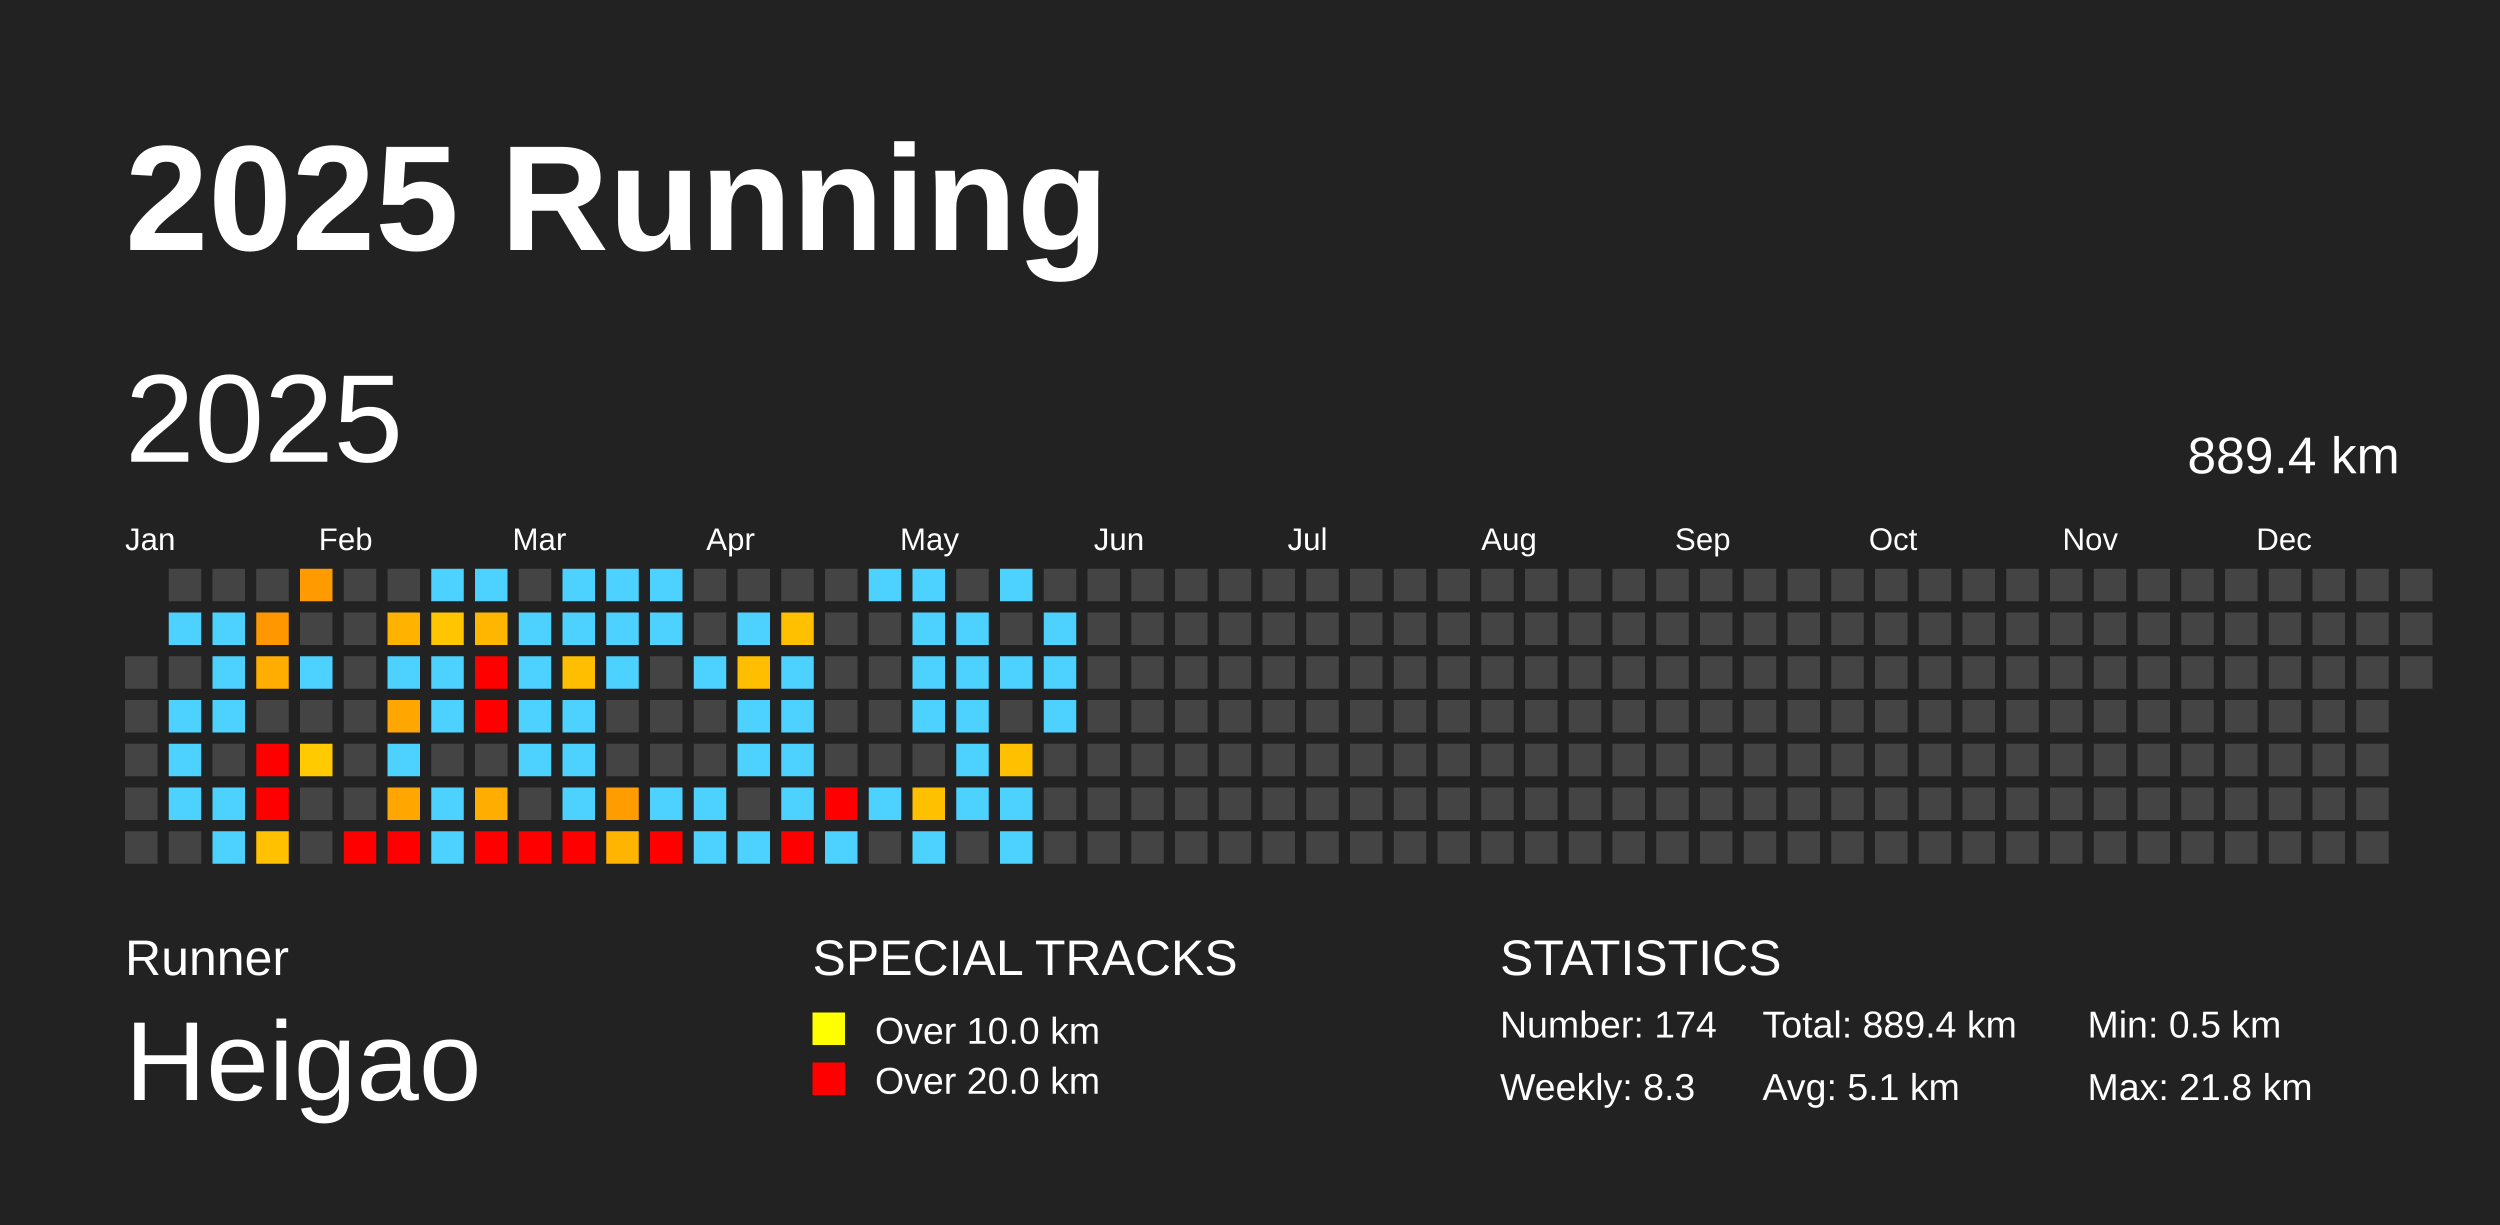
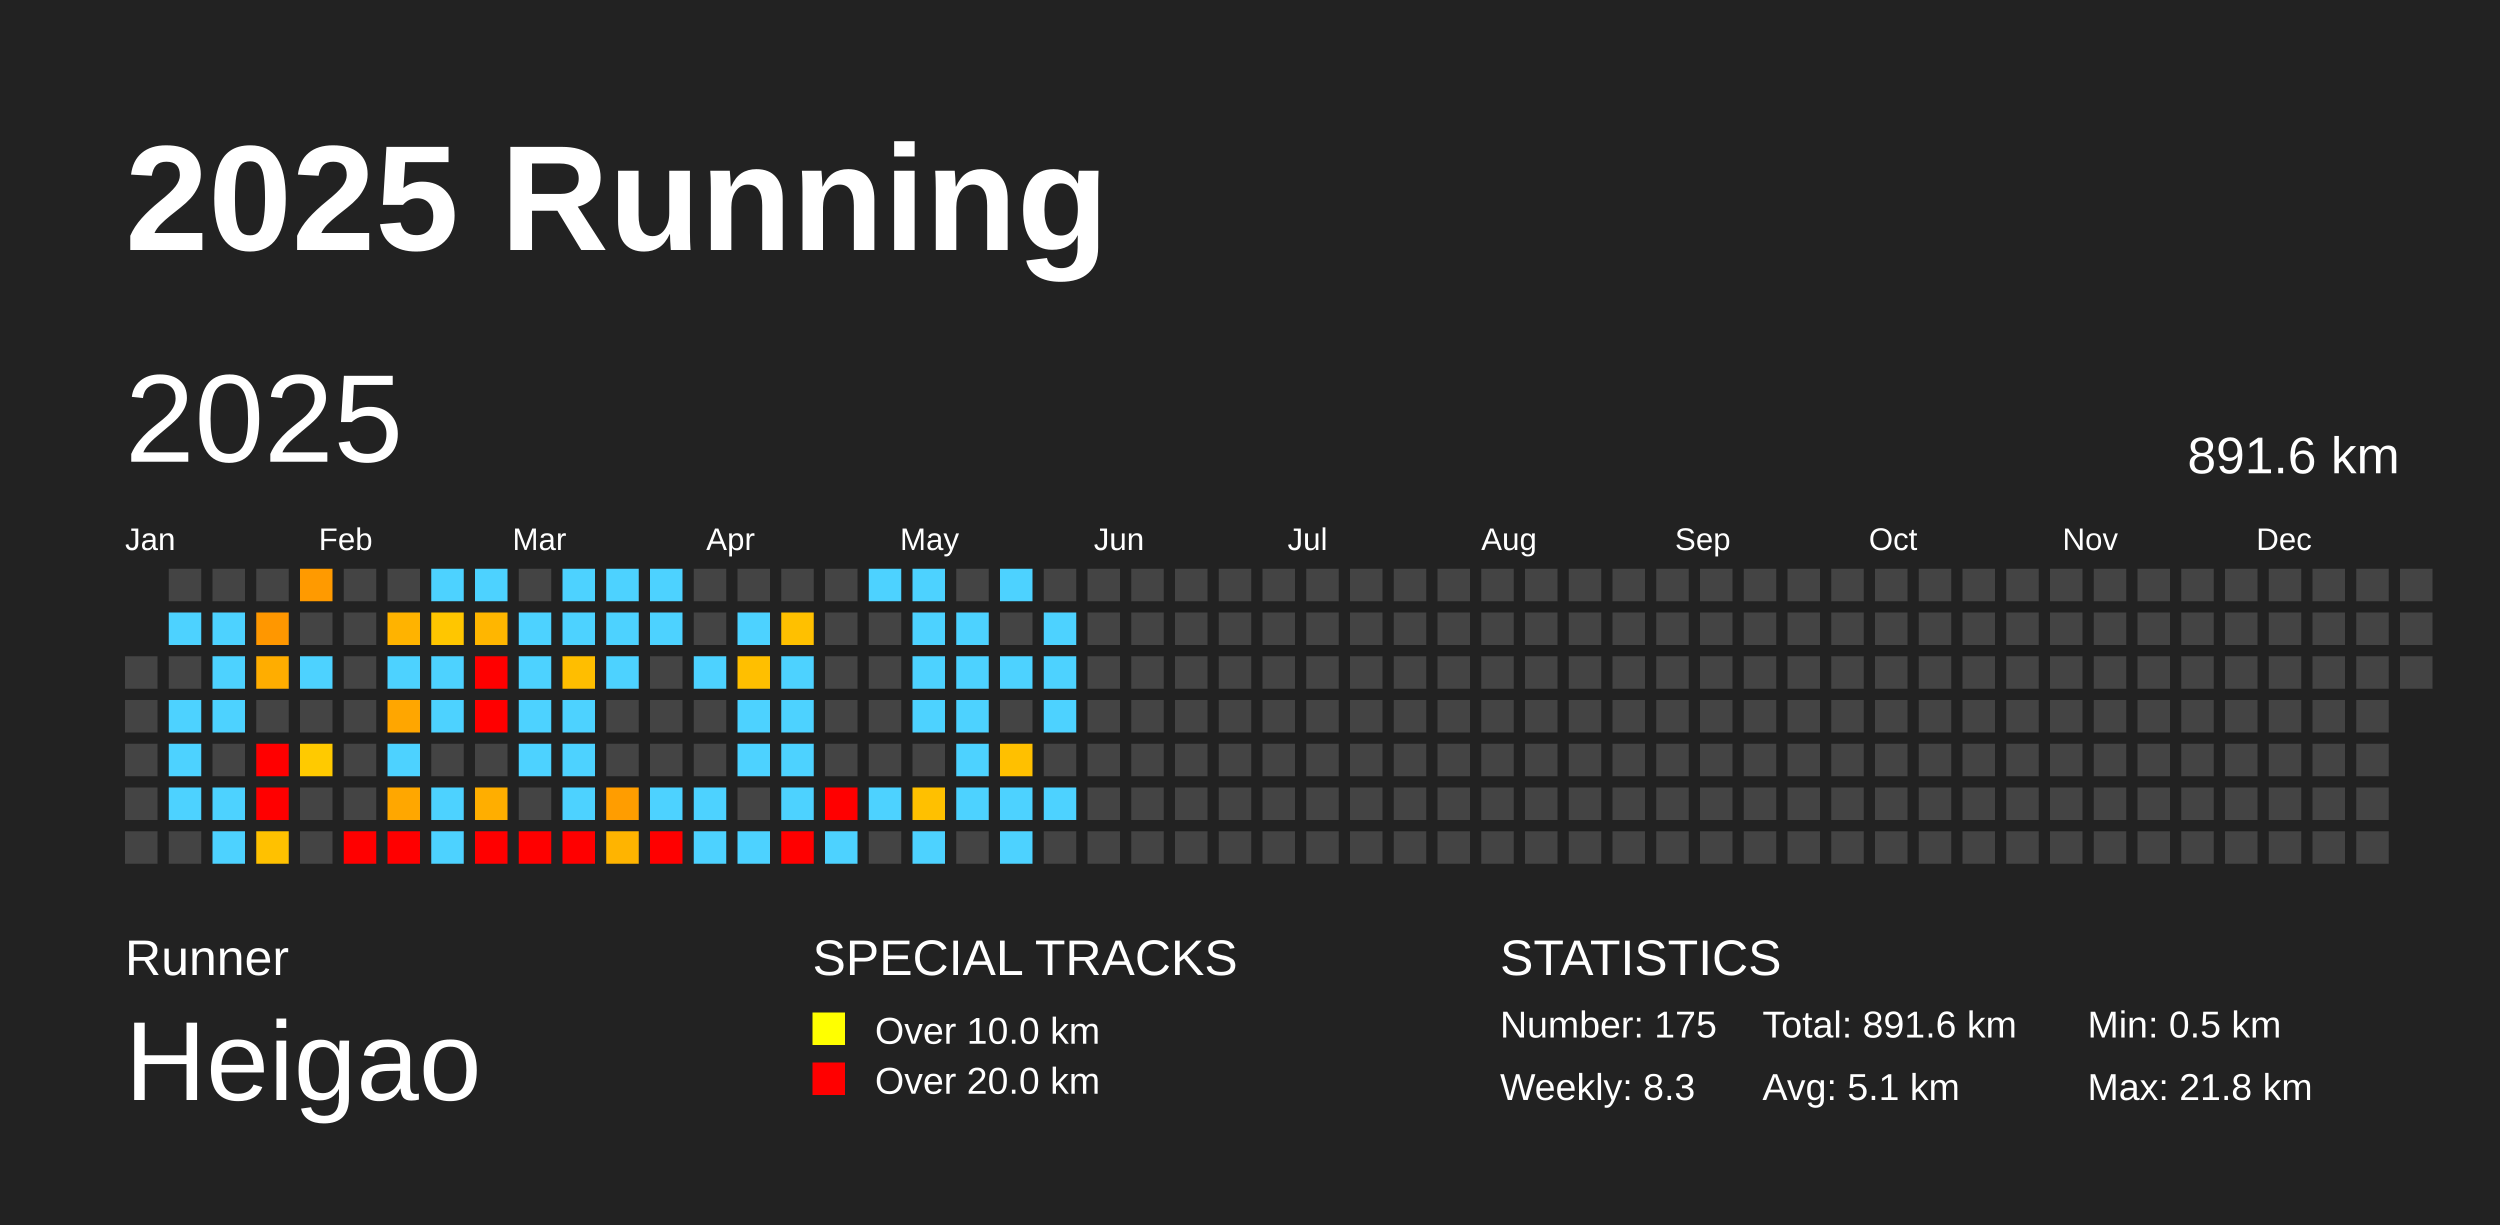
<svg xmlns="http://www.w3.org/2000/svg" baseProfile="full" height="98mm" version="1.1" viewBox="0,0,200,98" width="200mm">
  <defs />
  <rect fill="#222222" height="98" width="200" x="0" y="0" />
  <text fill="#FFFFFF" style="font-size:12px; font-family:Arial; font-weight:bold;" x="10" y="20">2025 Running</text>
  <text fill="#FFFFFF" style="font-size:4px; font-family:Arial" x="10" y="78">Runner</text>
  <text fill="#FFFFFF" style="font-size:9px; font-family:Arial" x="10" y="88">Heigao</text>
  <text fill="#FFFFFF" style="font-size:4px; font-family:Arial" x="65" y="78">SPECIAL TRACKS</text>
  <rect fill="yellow" height="2.6" width="2.6" x="65" y="81" />
  <text fill="#FFFFFF" style="font-size:3px; font-family:Arial" x="70" y="83.5">Over 10.0 km</text>
  <rect fill="red" height="2.6" width="2.6" x="65" y="85" />
  <text fill="#FFFFFF" style="font-size:3px; font-family:Arial" x="70" y="87.5">Over 20.0 km</text>
  <text fill="#FFFFFF" style="font-size:4px; font-family:Arial" x="120" y="78">STATISTICS</text>
-   <text fill="#FFFFFF" style="font-size:3px; font-family:Arial" x="120" y="83">Number: 174</text>
+   <text fill="#FFFFFF" style="font-size:3px; font-family:Arial" x="120" y="83">Number: 175</text>
  <text fill="#FFFFFF" style="font-size:3px; font-family:Arial" x="120" y="88">Weekly: 8.3</text>
-   <text fill="#FFFFFF" style="font-size:3px; font-family:Arial" x="141" y="83">Total: 889.4 km</text>
+   <text fill="#FFFFFF" style="font-size:3px; font-family:Arial" x="141" y="83">Total: 891.6 km</text>
  <text fill="#FFFFFF" style="font-size:3px; font-family:Arial" x="141" y="88">Avg: 5.1 km</text>
  <text fill="#FFFFFF" style="font-size:3px; font-family:Arial" x="167" y="83">Min: 0.5 km</text>
  <text fill="#FFFFFF" style="font-size:3px; font-family:Arial" x="167" y="88">Max: 21.8 km</text>
  <text dominant-baseline="hanging" fill="#FFFFFF" style="font-size:10.0px; font-family:Arial;" x="10" y="30">2025</text>
-   <text dominant-baseline="hanging" fill="#FFFFFF" style="font-size:4.125px; font-family:Arial;" x="175" y="35">889.4 km</text>
+   <text dominant-baseline="hanging" fill="#FFFFFF" style="font-size:4.125px; font-family:Arial;" x="175" y="35">891.6 km</text>
  <text fill="#FFFFFF" style="font-size:2.5px; font-family:Arial" x="10.0" y="44">Jan</text>
  <text fill="#FFFFFF" style="font-size:2.5px; font-family:Arial" x="25.5" y="44">Feb</text>
  <text fill="#FFFFFF" style="font-size:2.5px; font-family:Arial" x="41.0" y="44">Mar</text>
  <text fill="#FFFFFF" style="font-size:2.5px; font-family:Arial" x="56.5" y="44">Apr</text>
  <text fill="#FFFFFF" style="font-size:2.5px; font-family:Arial" x="72.0" y="44">May</text>
  <text fill="#FFFFFF" style="font-size:2.5px; font-family:Arial" x="87.5" y="44">Jun</text>
  <text fill="#FFFFFF" style="font-size:2.5px; font-family:Arial" x="103.0" y="44">Jul</text>
  <text fill="#FFFFFF" style="font-size:2.5px; font-family:Arial" x="118.5" y="44">Aug</text>
  <text fill="#FFFFFF" style="font-size:2.5px; font-family:Arial" x="134.0" y="44">Sep</text>
  <text fill="#FFFFFF" style="font-size:2.5px; font-family:Arial" x="149.5" y="44">Oct</text>
  <text fill="#FFFFFF" style="font-size:2.5px; font-family:Arial" x="165.0" y="44">Nov</text>
  <text fill="#FFFFFF" style="font-size:2.5px; font-family:Arial" x="180.5" y="44">Dec</text>
  <rect fill="#444444" height="2.6" width="2.6" x="10.0" y="52.5" />
  <rect fill="#444444" height="2.6" width="2.6" x="10.0" y="56.0" />
  <rect fill="#444444" height="2.6" width="2.6" x="10.0" y="59.5" />
  <rect fill="#444444" height="2.6" width="2.6" x="10.0" y="63.0" />
  <rect fill="#444444" height="2.6" width="2.6" x="10.0" y="66.5" />
  <rect fill="#444444" height="2.6" width="2.6" x="13.5" y="45.5" />
  <rect fill="#4dd2ff" height="2.6" width="2.6" x="13.5" y="49.0" />
  <rect fill="#444444" height="2.6" width="2.6" x="13.5" y="52.5" />
  <rect fill="#4dd2ff" height="2.6" width="2.6" x="13.5" y="56.0" />
  <rect fill="#4dd2ff" height="2.6" width="2.6" x="13.5" y="59.5" />
  <rect fill="#4dd2ff" height="2.6" width="2.6" x="13.5" y="63.0" />
  <rect fill="#444444" height="2.6" width="2.6" x="13.5" y="66.5" />
  <rect fill="#444444" height="2.6" width="2.6" x="17.0" y="45.5" />
  <rect fill="#4dd2ff" height="2.6" width="2.6" x="17.0" y="49.0" />
  <rect fill="#4dd2ff" height="2.6" width="2.6" x="17.0" y="52.5" />
  <rect fill="#4dd2ff" height="2.6" width="2.6" x="17.0" y="56.0" />
  <rect fill="#444444" height="2.6" width="2.6" x="17.0" y="59.5" />
  <rect fill="#4dd2ff" height="2.6" width="2.6" x="17.0" y="63.0" />
  <rect fill="#4dd2ff" height="2.6" width="2.6" x="17.0" y="66.5" />
  <rect fill="#444444" height="2.6" width="2.6" x="20.5" y="45.5" />
  <rect fill="#ff9700" height="2.6" width="2.6" x="20.5" y="49.0" />
  <rect fill="#ffad00" height="2.6" width="2.6" x="20.5" y="52.5" />
  <rect fill="#444444" height="2.6" width="2.6" x="20.5" y="56.0" />
  <rect fill="red" height="2.6" width="2.6" x="20.5" y="59.5" />
  <rect fill="red" height="2.6" width="2.6" x="20.5" y="63.0" />
  <rect fill="#ffc100" height="2.6" width="2.6" x="20.5" y="66.5" />
  <rect fill="#ff9a00" height="2.6" width="2.6" x="24.0" y="45.5" />
  <rect fill="#444444" height="2.6" width="2.6" x="24.0" y="49.0" />
  <rect fill="#4dd2ff" height="2.6" width="2.6" x="24.0" y="52.5" />
  <rect fill="#444444" height="2.6" width="2.6" x="24.0" y="56.0" />
  <rect fill="#ffca00" height="2.6" width="2.6" x="24.0" y="59.5" />
  <rect fill="#444444" height="2.6" width="2.6" x="24.0" y="63.0" />
  <rect fill="#444444" height="2.6" width="2.6" x="24.0" y="66.5" />
  <rect fill="#444444" height="2.6" width="2.6" x="27.5" y="45.5" />
  <rect fill="#444444" height="2.6" width="2.6" x="27.5" y="49.0" />
  <rect fill="#444444" height="2.6" width="2.6" x="27.5" y="52.5" />
  <rect fill="#444444" height="2.6" width="2.6" x="27.5" y="56.0" />
  <rect fill="#444444" height="2.6" width="2.6" x="27.5" y="59.5" />
  <rect fill="#444444" height="2.6" width="2.6" x="27.5" y="63.0" />
  <rect fill="red" height="2.6" width="2.6" x="27.5" y="66.5" />
  <rect fill="#444444" height="2.6" width="2.6" x="31.0" y="45.5" />
  <rect fill="#ffb300" height="2.6" width="2.6" x="31.0" y="49.0" />
  <rect fill="#4dd2ff" height="2.6" width="2.6" x="31.0" y="52.5" />
  <rect fill="#ffa600" height="2.6" width="2.6" x="31.0" y="56.0" />
  <rect fill="#4dd2ff" height="2.6" width="2.6" x="31.0" y="59.5" />
  <rect fill="#ffa700" height="2.6" width="2.6" x="31.0" y="63.0" />
  <rect fill="red" height="2.6" width="2.6" x="31.0" y="66.5" />
  <rect fill="#4dd2ff" height="2.6" width="2.6" x="34.5" y="45.5" />
  <rect fill="#ffc600" height="2.6" width="2.6" x="34.5" y="49.0" />
  <rect fill="#4dd2ff" height="2.6" width="2.6" x="34.5" y="52.5" />
  <rect fill="#4dd2ff" height="2.6" width="2.6" x="34.5" y="56.0" />
  <rect fill="#444444" height="2.6" width="2.6" x="34.5" y="59.5" />
  <rect fill="#4dd2ff" height="2.6" width="2.6" x="34.5" y="63.0" />
  <rect fill="#4dd2ff" height="2.6" width="2.6" x="34.5" y="66.5" />
  <rect fill="#4dd2ff" height="2.6" width="2.6" x="38.0" y="45.5" />
  <rect fill="#ffb600" height="2.6" width="2.6" x="38.0" y="49.0" />
  <rect fill="red" height="2.6" width="2.6" x="38.0" y="52.5" />
  <rect fill="red" height="2.6" width="2.6" x="38.0" y="56.0" />
  <rect fill="#444444" height="2.6" width="2.6" x="38.0" y="59.5" />
  <rect fill="#ffae00" height="2.6" width="2.6" x="38.0" y="63.0" />
  <rect fill="red" height="2.6" width="2.6" x="38.0" y="66.5" />
  <rect fill="#444444" height="2.6" width="2.6" x="41.5" y="45.5" />
  <rect fill="#4dd2ff" height="2.6" width="2.6" x="41.5" y="49.0" />
  <rect fill="#4dd2ff" height="2.6" width="2.6" x="41.5" y="52.5" />
  <rect fill="#4dd2ff" height="2.6" width="2.6" x="41.5" y="56.0" />
  <rect fill="#4dd2ff" height="2.6" width="2.6" x="41.5" y="59.5" />
  <rect fill="#444444" height="2.6" width="2.6" x="41.5" y="63.0" />
  <rect fill="red" height="2.6" width="2.6" x="41.5" y="66.5" />
  <rect fill="#4dd2ff" height="2.6" width="2.6" x="45.0" y="45.5" />
  <rect fill="#4dd2ff" height="2.6" width="2.6" x="45.0" y="49.0" />
  <rect fill="#ffbe00" height="2.6" width="2.6" x="45.0" y="52.5" />
  <rect fill="#4dd2ff" height="2.6" width="2.6" x="45.0" y="56.0" />
  <rect fill="#4dd2ff" height="2.6" width="2.6" x="45.0" y="59.5" />
  <rect fill="#4dd2ff" height="2.6" width="2.6" x="45.0" y="63.0" />
  <rect fill="red" height="2.6" width="2.6" x="45.0" y="66.5" />
  <rect fill="#4dd2ff" height="2.6" width="2.6" x="48.5" y="45.5" />
  <rect fill="#4dd2ff" height="2.6" width="2.6" x="48.5" y="49.0" />
  <rect fill="#4dd2ff" height="2.6" width="2.6" x="48.5" y="52.5" />
  <rect fill="#444444" height="2.6" width="2.6" x="48.5" y="56.0" />
  <rect fill="#444444" height="2.6" width="2.6" x="48.5" y="59.5" />
  <rect fill="#ff9d00" height="2.6" width="2.6" x="48.5" y="63.0" />
  <rect fill="#ffb400" height="2.6" width="2.6" x="48.5" y="66.5" />
  <rect fill="#4dd2ff" height="2.6" width="2.6" x="52.0" y="45.5" />
  <rect fill="#4dd2ff" height="2.6" width="2.6" x="52.0" y="49.0" />
  <rect fill="#444444" height="2.6" width="2.6" x="52.0" y="52.5" />
  <rect fill="#444444" height="2.6" width="2.6" x="52.0" y="56.0" />
  <rect fill="#444444" height="2.6" width="2.6" x="52.0" y="59.5" />
  <rect fill="#4dd2ff" height="2.6" width="2.6" x="52.0" y="63.0" />
  <rect fill="red" height="2.6" width="2.6" x="52.0" y="66.5" />
  <rect fill="#444444" height="2.6" width="2.6" x="55.5" y="45.5" />
  <rect fill="#444444" height="2.6" width="2.6" x="55.5" y="49.0" />
  <rect fill="#4dd2ff" height="2.6" width="2.6" x="55.5" y="52.5" />
  <rect fill="#444444" height="2.6" width="2.6" x="55.5" y="56.0" />
  <rect fill="#444444" height="2.6" width="2.6" x="55.5" y="59.5" />
  <rect fill="#4dd2ff" height="2.6" width="2.6" x="55.5" y="63.0" />
  <rect fill="#4dd2ff" height="2.6" width="2.6" x="55.5" y="66.5" />
  <rect fill="#444444" height="2.6" width="2.6" x="59.0" y="45.5" />
  <rect fill="#4dd2ff" height="2.6" width="2.6" x="59.0" y="49.0" />
  <rect fill="#ffbf00" height="2.6" width="2.6" x="59.0" y="52.5" />
  <rect fill="#4dd2ff" height="2.6" width="2.6" x="59.0" y="56.0" />
  <rect fill="#4dd2ff" height="2.6" width="2.6" x="59.0" y="59.5" />
  <rect fill="#444444" height="2.6" width="2.6" x="59.0" y="63.0" />
  <rect fill="#4dd2ff" height="2.6" width="2.6" x="59.0" y="66.5" />
  <rect fill="#444444" height="2.6" width="2.6" x="62.5" y="45.5" />
  <rect fill="#ffc000" height="2.6" width="2.6" x="62.5" y="49.0" />
  <rect fill="#4dd2ff" height="2.6" width="2.6" x="62.5" y="52.5" />
  <rect fill="#4dd2ff" height="2.6" width="2.6" x="62.5" y="56.0" />
  <rect fill="#4dd2ff" height="2.6" width="2.6" x="62.5" y="59.5" />
  <rect fill="#4dd2ff" height="2.6" width="2.6" x="62.5" y="63.0" />
  <rect fill="red" height="2.6" width="2.6" x="62.5" y="66.5" />
  <rect fill="#444444" height="2.6" width="2.6" x="66.0" y="45.5" />
  <rect fill="#444444" height="2.6" width="2.6" x="66.0" y="49.0" />
  <rect fill="#444444" height="2.6" width="2.6" x="66.0" y="52.5" />
  <rect fill="#444444" height="2.6" width="2.6" x="66.0" y="56.0" />
  <rect fill="#444444" height="2.6" width="2.6" x="66.0" y="59.5" />
  <rect fill="red" height="2.6" width="2.6" x="66.0" y="63.0" />
  <rect fill="#4dd2ff" height="2.6" width="2.6" x="66.0" y="66.5" />
  <rect fill="#4dd2ff" height="2.6" width="2.6" x="69.5" y="45.5" />
  <rect fill="#444444" height="2.6" width="2.6" x="69.5" y="49.0" />
  <rect fill="#444444" height="2.6" width="2.6" x="69.5" y="52.5" />
  <rect fill="#444444" height="2.6" width="2.6" x="69.5" y="56.0" />
  <rect fill="#444444" height="2.6" width="2.6" x="69.5" y="59.5" />
  <rect fill="#4dd2ff" height="2.6" width="2.6" x="69.5" y="63.0" />
  <rect fill="#444444" height="2.6" width="2.6" x="69.5" y="66.5" />
  <rect fill="#4dd2ff" height="2.6" width="2.6" x="73.0" y="45.5" />
  <rect fill="#4dd2ff" height="2.6" width="2.6" x="73.0" y="49.0" />
  <rect fill="#4dd2ff" height="2.6" width="2.6" x="73.0" y="52.5" />
  <rect fill="#4dd2ff" height="2.6" width="2.6" x="73.0" y="56.0" />
  <rect fill="#444444" height="2.6" width="2.6" x="73.0" y="59.5" />
  <rect fill="#ffc000" height="2.6" width="2.6" x="73.0" y="63.0" />
  <rect fill="#4dd2ff" height="2.6" width="2.6" x="73.0" y="66.5" />
  <rect fill="#444444" height="2.6" width="2.6" x="76.5" y="45.5" />
  <rect fill="#4dd2ff" height="2.6" width="2.6" x="76.5" y="49.0" />
  <rect fill="#4dd2ff" height="2.6" width="2.6" x="76.5" y="52.5" />
  <rect fill="#4dd2ff" height="2.6" width="2.6" x="76.5" y="56.0" />
  <rect fill="#4dd2ff" height="2.6" width="2.6" x="76.5" y="59.5" />
  <rect fill="#4dd2ff" height="2.6" width="2.6" x="76.5" y="63.0" />
  <rect fill="#444444" height="2.6" width="2.6" x="76.5" y="66.5" />
  <rect fill="#4dd2ff" height="2.6" width="2.6" x="80.0" y="45.5" />
  <rect fill="#444444" height="2.6" width="2.6" x="80.0" y="49.0" />
  <rect fill="#4dd2ff" height="2.6" width="2.6" x="80.0" y="52.5" />
  <rect fill="#444444" height="2.6" width="2.6" x="80.0" y="56.0" />
  <rect fill="#ffc000" height="2.6" width="2.6" x="80.0" y="59.5" />
  <rect fill="#4dd2ff" height="2.6" width="2.6" x="80.0" y="63.0" />
  <rect fill="#4dd2ff" height="2.6" width="2.6" x="80.0" y="66.5" />
  <rect fill="#444444" height="2.6" width="2.6" x="83.5" y="45.5" />
  <rect fill="#4dd2ff" height="2.6" width="2.6" x="83.5" y="49.0" />
  <rect fill="#4dd2ff" height="2.6" width="2.6" x="83.5" y="52.5" />
  <rect fill="#4dd2ff" height="2.6" width="2.6" x="83.5" y="56.0" />
  <rect fill="#444444" height="2.6" width="2.6" x="83.5" y="59.5" />
-   <rect fill="#444444" height="2.6" width="2.6" x="83.5" y="63.0" />
+   <rect fill="#4dd2ff" height="2.6" width="2.6" x="83.5" y="63.0" />
  <rect fill="#444444" height="2.6" width="2.6" x="83.5" y="66.5" />
  <rect fill="#444444" height="2.6" width="2.6" x="87.0" y="45.5" />
  <rect fill="#444444" height="2.6" width="2.6" x="87.0" y="49.0" />
  <rect fill="#444444" height="2.6" width="2.6" x="87.0" y="52.5" />
  <rect fill="#444444" height="2.6" width="2.6" x="87.0" y="56.0" />
  <rect fill="#444444" height="2.6" width="2.6" x="87.0" y="59.5" />
  <rect fill="#444444" height="2.6" width="2.6" x="87.0" y="63.0" />
  <rect fill="#444444" height="2.6" width="2.6" x="87.0" y="66.5" />
  <rect fill="#444444" height="2.6" width="2.6" x="90.5" y="45.5" />
  <rect fill="#444444" height="2.6" width="2.6" x="90.5" y="49.0" />
  <rect fill="#444444" height="2.6" width="2.6" x="90.5" y="52.5" />
  <rect fill="#444444" height="2.6" width="2.6" x="90.5" y="56.0" />
  <rect fill="#444444" height="2.6" width="2.6" x="90.5" y="59.5" />
  <rect fill="#444444" height="2.6" width="2.6" x="90.5" y="63.0" />
  <rect fill="#444444" height="2.6" width="2.6" x="90.5" y="66.5" />
  <rect fill="#444444" height="2.6" width="2.6" x="94.0" y="45.5" />
  <rect fill="#444444" height="2.6" width="2.6" x="94.0" y="49.0" />
  <rect fill="#444444" height="2.6" width="2.6" x="94.0" y="52.5" />
  <rect fill="#444444" height="2.6" width="2.6" x="94.0" y="56.0" />
  <rect fill="#444444" height="2.6" width="2.6" x="94.0" y="59.5" />
  <rect fill="#444444" height="2.6" width="2.6" x="94.0" y="63.0" />
  <rect fill="#444444" height="2.6" width="2.6" x="94.0" y="66.5" />
  <rect fill="#444444" height="2.6" width="2.6" x="97.5" y="45.5" />
  <rect fill="#444444" height="2.6" width="2.6" x="97.5" y="49.0" />
  <rect fill="#444444" height="2.6" width="2.6" x="97.5" y="52.5" />
  <rect fill="#444444" height="2.6" width="2.6" x="97.5" y="56.0" />
  <rect fill="#444444" height="2.6" width="2.6" x="97.5" y="59.5" />
  <rect fill="#444444" height="2.6" width="2.6" x="97.5" y="63.0" />
  <rect fill="#444444" height="2.6" width="2.6" x="97.5" y="66.5" />
  <rect fill="#444444" height="2.6" width="2.6" x="101.0" y="45.5" />
  <rect fill="#444444" height="2.6" width="2.6" x="101.0" y="49.0" />
  <rect fill="#444444" height="2.6" width="2.6" x="101.0" y="52.5" />
  <rect fill="#444444" height="2.6" width="2.6" x="101.0" y="56.0" />
  <rect fill="#444444" height="2.6" width="2.6" x="101.0" y="59.5" />
  <rect fill="#444444" height="2.6" width="2.6" x="101.0" y="63.0" />
  <rect fill="#444444" height="2.6" width="2.6" x="101.0" y="66.5" />
  <rect fill="#444444" height="2.6" width="2.6" x="104.5" y="45.5" />
  <rect fill="#444444" height="2.6" width="2.6" x="104.5" y="49.0" />
  <rect fill="#444444" height="2.6" width="2.6" x="104.5" y="52.5" />
  <rect fill="#444444" height="2.6" width="2.6" x="104.5" y="56.0" />
  <rect fill="#444444" height="2.6" width="2.6" x="104.5" y="59.5" />
  <rect fill="#444444" height="2.6" width="2.6" x="104.5" y="63.0" />
  <rect fill="#444444" height="2.6" width="2.6" x="104.5" y="66.5" />
  <rect fill="#444444" height="2.6" width="2.6" x="108.0" y="45.5" />
  <rect fill="#444444" height="2.6" width="2.6" x="108.0" y="49.0" />
  <rect fill="#444444" height="2.6" width="2.6" x="108.0" y="52.5" />
  <rect fill="#444444" height="2.6" width="2.6" x="108.0" y="56.0" />
  <rect fill="#444444" height="2.6" width="2.6" x="108.0" y="59.5" />
  <rect fill="#444444" height="2.6" width="2.6" x="108.0" y="63.0" />
  <rect fill="#444444" height="2.6" width="2.6" x="108.0" y="66.5" />
  <rect fill="#444444" height="2.6" width="2.6" x="111.5" y="45.5" />
  <rect fill="#444444" height="2.6" width="2.6" x="111.5" y="49.0" />
  <rect fill="#444444" height="2.6" width="2.6" x="111.5" y="52.5" />
  <rect fill="#444444" height="2.6" width="2.6" x="111.5" y="56.0" />
  <rect fill="#444444" height="2.6" width="2.6" x="111.5" y="59.5" />
  <rect fill="#444444" height="2.6" width="2.6" x="111.5" y="63.0" />
  <rect fill="#444444" height="2.6" width="2.6" x="111.5" y="66.5" />
  <rect fill="#444444" height="2.6" width="2.6" x="115.0" y="45.5" />
  <rect fill="#444444" height="2.6" width="2.6" x="115.0" y="49.0" />
  <rect fill="#444444" height="2.6" width="2.6" x="115.0" y="52.5" />
  <rect fill="#444444" height="2.6" width="2.6" x="115.0" y="56.0" />
  <rect fill="#444444" height="2.6" width="2.6" x="115.0" y="59.5" />
  <rect fill="#444444" height="2.6" width="2.6" x="115.0" y="63.0" />
  <rect fill="#444444" height="2.6" width="2.6" x="115.0" y="66.5" />
  <rect fill="#444444" height="2.6" width="2.6" x="118.5" y="45.5" />
  <rect fill="#444444" height="2.6" width="2.6" x="118.5" y="49.0" />
  <rect fill="#444444" height="2.6" width="2.6" x="118.5" y="52.5" />
  <rect fill="#444444" height="2.6" width="2.6" x="118.5" y="56.0" />
  <rect fill="#444444" height="2.6" width="2.6" x="118.5" y="59.5" />
  <rect fill="#444444" height="2.6" width="2.6" x="118.5" y="63.0" />
  <rect fill="#444444" height="2.6" width="2.6" x="118.5" y="66.5" />
  <rect fill="#444444" height="2.6" width="2.6" x="122.0" y="45.5" />
  <rect fill="#444444" height="2.6" width="2.6" x="122.0" y="49.0" />
  <rect fill="#444444" height="2.6" width="2.6" x="122.0" y="52.5" />
  <rect fill="#444444" height="2.6" width="2.6" x="122.0" y="56.0" />
  <rect fill="#444444" height="2.6" width="2.6" x="122.0" y="59.5" />
  <rect fill="#444444" height="2.6" width="2.6" x="122.0" y="63.0" />
  <rect fill="#444444" height="2.6" width="2.6" x="122.0" y="66.5" />
  <rect fill="#444444" height="2.6" width="2.6" x="125.5" y="45.5" />
  <rect fill="#444444" height="2.6" width="2.6" x="125.5" y="49.0" />
  <rect fill="#444444" height="2.6" width="2.6" x="125.5" y="52.5" />
  <rect fill="#444444" height="2.6" width="2.6" x="125.5" y="56.0" />
  <rect fill="#444444" height="2.6" width="2.6" x="125.5" y="59.5" />
  <rect fill="#444444" height="2.6" width="2.6" x="125.5" y="63.0" />
  <rect fill="#444444" height="2.6" width="2.6" x="125.5" y="66.5" />
  <rect fill="#444444" height="2.6" width="2.6" x="129.0" y="45.5" />
  <rect fill="#444444" height="2.6" width="2.6" x="129.0" y="49.0" />
  <rect fill="#444444" height="2.6" width="2.6" x="129.0" y="52.5" />
  <rect fill="#444444" height="2.6" width="2.6" x="129.0" y="56.0" />
  <rect fill="#444444" height="2.6" width="2.6" x="129.0" y="59.5" />
  <rect fill="#444444" height="2.6" width="2.6" x="129.0" y="63.0" />
  <rect fill="#444444" height="2.6" width="2.6" x="129.0" y="66.5" />
  <rect fill="#444444" height="2.6" width="2.6" x="132.5" y="45.5" />
  <rect fill="#444444" height="2.6" width="2.6" x="132.5" y="49.0" />
  <rect fill="#444444" height="2.6" width="2.6" x="132.5" y="52.5" />
  <rect fill="#444444" height="2.6" width="2.6" x="132.5" y="56.0" />
  <rect fill="#444444" height="2.6" width="2.6" x="132.5" y="59.5" />
  <rect fill="#444444" height="2.6" width="2.6" x="132.5" y="63.0" />
  <rect fill="#444444" height="2.6" width="2.6" x="132.5" y="66.5" />
  <rect fill="#444444" height="2.6" width="2.6" x="136.0" y="45.5" />
  <rect fill="#444444" height="2.6" width="2.6" x="136.0" y="49.0" />
  <rect fill="#444444" height="2.6" width="2.6" x="136.0" y="52.5" />
  <rect fill="#444444" height="2.6" width="2.6" x="136.0" y="56.0" />
  <rect fill="#444444" height="2.6" width="2.6" x="136.0" y="59.5" />
  <rect fill="#444444" height="2.6" width="2.6" x="136.0" y="63.0" />
  <rect fill="#444444" height="2.6" width="2.6" x="136.0" y="66.5" />
  <rect fill="#444444" height="2.6" width="2.6" x="139.5" y="45.5" />
  <rect fill="#444444" height="2.6" width="2.6" x="139.5" y="49.0" />
  <rect fill="#444444" height="2.6" width="2.6" x="139.5" y="52.5" />
  <rect fill="#444444" height="2.6" width="2.6" x="139.5" y="56.0" />
  <rect fill="#444444" height="2.6" width="2.6" x="139.5" y="59.5" />
  <rect fill="#444444" height="2.6" width="2.6" x="139.5" y="63.0" />
  <rect fill="#444444" height="2.6" width="2.6" x="139.5" y="66.5" />
  <rect fill="#444444" height="2.6" width="2.6" x="143.0" y="45.5" />
  <rect fill="#444444" height="2.6" width="2.6" x="143.0" y="49.0" />
  <rect fill="#444444" height="2.6" width="2.6" x="143.0" y="52.5" />
  <rect fill="#444444" height="2.6" width="2.6" x="143.0" y="56.0" />
  <rect fill="#444444" height="2.6" width="2.6" x="143.0" y="59.5" />
  <rect fill="#444444" height="2.6" width="2.6" x="143.0" y="63.0" />
  <rect fill="#444444" height="2.6" width="2.6" x="143.0" y="66.5" />
  <rect fill="#444444" height="2.6" width="2.6" x="146.5" y="45.5" />
  <rect fill="#444444" height="2.6" width="2.6" x="146.5" y="49.0" />
  <rect fill="#444444" height="2.6" width="2.6" x="146.5" y="52.5" />
  <rect fill="#444444" height="2.6" width="2.6" x="146.5" y="56.0" />
  <rect fill="#444444" height="2.6" width="2.6" x="146.5" y="59.5" />
  <rect fill="#444444" height="2.6" width="2.6" x="146.5" y="63.0" />
  <rect fill="#444444" height="2.6" width="2.6" x="146.5" y="66.5" />
  <rect fill="#444444" height="2.6" width="2.6" x="150.0" y="45.5" />
  <rect fill="#444444" height="2.6" width="2.6" x="150.0" y="49.0" />
  <rect fill="#444444" height="2.6" width="2.6" x="150.0" y="52.5" />
  <rect fill="#444444" height="2.6" width="2.6" x="150.0" y="56.0" />
  <rect fill="#444444" height="2.6" width="2.6" x="150.0" y="59.5" />
  <rect fill="#444444" height="2.6" width="2.6" x="150.0" y="63.0" />
  <rect fill="#444444" height="2.6" width="2.6" x="150.0" y="66.5" />
  <rect fill="#444444" height="2.6" width="2.6" x="153.5" y="45.5" />
  <rect fill="#444444" height="2.6" width="2.6" x="153.5" y="49.0" />
  <rect fill="#444444" height="2.6" width="2.6" x="153.5" y="52.5" />
  <rect fill="#444444" height="2.6" width="2.6" x="153.5" y="56.0" />
  <rect fill="#444444" height="2.6" width="2.6" x="153.5" y="59.5" />
  <rect fill="#444444" height="2.6" width="2.6" x="153.5" y="63.0" />
  <rect fill="#444444" height="2.6" width="2.6" x="153.5" y="66.5" />
  <rect fill="#444444" height="2.6" width="2.6" x="157.0" y="45.5" />
  <rect fill="#444444" height="2.6" width="2.6" x="157.0" y="49.0" />
  <rect fill="#444444" height="2.6" width="2.6" x="157.0" y="52.5" />
  <rect fill="#444444" height="2.6" width="2.6" x="157.0" y="56.0" />
  <rect fill="#444444" height="2.6" width="2.6" x="157.0" y="59.5" />
  <rect fill="#444444" height="2.6" width="2.6" x="157.0" y="63.0" />
  <rect fill="#444444" height="2.6" width="2.6" x="157.0" y="66.5" />
  <rect fill="#444444" height="2.6" width="2.6" x="160.5" y="45.5" />
  <rect fill="#444444" height="2.6" width="2.6" x="160.5" y="49.0" />
  <rect fill="#444444" height="2.6" width="2.6" x="160.5" y="52.5" />
  <rect fill="#444444" height="2.6" width="2.6" x="160.5" y="56.0" />
  <rect fill="#444444" height="2.6" width="2.6" x="160.5" y="59.5" />
  <rect fill="#444444" height="2.6" width="2.6" x="160.5" y="63.0" />
  <rect fill="#444444" height="2.6" width="2.6" x="160.5" y="66.5" />
  <rect fill="#444444" height="2.6" width="2.6" x="164.0" y="45.5" />
  <rect fill="#444444" height="2.6" width="2.6" x="164.0" y="49.0" />
  <rect fill="#444444" height="2.6" width="2.6" x="164.0" y="52.5" />
  <rect fill="#444444" height="2.6" width="2.6" x="164.0" y="56.0" />
  <rect fill="#444444" height="2.6" width="2.6" x="164.0" y="59.5" />
  <rect fill="#444444" height="2.6" width="2.6" x="164.0" y="63.0" />
  <rect fill="#444444" height="2.6" width="2.6" x="164.0" y="66.5" />
  <rect fill="#444444" height="2.6" width="2.6" x="167.5" y="45.5" />
  <rect fill="#444444" height="2.6" width="2.6" x="167.5" y="49.0" />
  <rect fill="#444444" height="2.6" width="2.6" x="167.5" y="52.5" />
  <rect fill="#444444" height="2.6" width="2.6" x="167.5" y="56.0" />
  <rect fill="#444444" height="2.6" width="2.6" x="167.5" y="59.5" />
  <rect fill="#444444" height="2.6" width="2.6" x="167.5" y="63.0" />
  <rect fill="#444444" height="2.6" width="2.6" x="167.5" y="66.5" />
  <rect fill="#444444" height="2.6" width="2.6" x="171.0" y="45.5" />
  <rect fill="#444444" height="2.6" width="2.6" x="171.0" y="49.0" />
  <rect fill="#444444" height="2.6" width="2.6" x="171.0" y="52.5" />
  <rect fill="#444444" height="2.6" width="2.6" x="171.0" y="56.0" />
  <rect fill="#444444" height="2.6" width="2.6" x="171.0" y="59.5" />
  <rect fill="#444444" height="2.6" width="2.6" x="171.0" y="63.0" />
  <rect fill="#444444" height="2.6" width="2.6" x="171.0" y="66.5" />
  <rect fill="#444444" height="2.6" width="2.6" x="174.5" y="45.5" />
  <rect fill="#444444" height="2.6" width="2.6" x="174.5" y="49.0" />
  <rect fill="#444444" height="2.6" width="2.6" x="174.5" y="52.5" />
  <rect fill="#444444" height="2.6" width="2.6" x="174.5" y="56.0" />
  <rect fill="#444444" height="2.6" width="2.6" x="174.5" y="59.5" />
  <rect fill="#444444" height="2.6" width="2.6" x="174.5" y="63.0" />
  <rect fill="#444444" height="2.6" width="2.6" x="174.5" y="66.5" />
  <rect fill="#444444" height="2.6" width="2.6" x="178.0" y="45.5" />
  <rect fill="#444444" height="2.6" width="2.6" x="178.0" y="49.0" />
  <rect fill="#444444" height="2.6" width="2.6" x="178.0" y="52.5" />
  <rect fill="#444444" height="2.6" width="2.6" x="178.0" y="56.0" />
  <rect fill="#444444" height="2.6" width="2.6" x="178.0" y="59.5" />
  <rect fill="#444444" height="2.6" width="2.6" x="178.0" y="63.0" />
  <rect fill="#444444" height="2.6" width="2.6" x="178.0" y="66.5" />
  <rect fill="#444444" height="2.6" width="2.6" x="181.5" y="45.5" />
  <rect fill="#444444" height="2.6" width="2.6" x="181.5" y="49.0" />
  <rect fill="#444444" height="2.6" width="2.6" x="181.5" y="52.5" />
  <rect fill="#444444" height="2.6" width="2.6" x="181.5" y="56.0" />
  <rect fill="#444444" height="2.6" width="2.6" x="181.5" y="59.5" />
  <rect fill="#444444" height="2.6" width="2.6" x="181.5" y="63.0" />
  <rect fill="#444444" height="2.6" width="2.6" x="181.5" y="66.5" />
  <rect fill="#444444" height="2.6" width="2.6" x="185.0" y="45.5" />
  <rect fill="#444444" height="2.6" width="2.6" x="185.0" y="49.0" />
  <rect fill="#444444" height="2.6" width="2.6" x="185.0" y="52.5" />
  <rect fill="#444444" height="2.6" width="2.6" x="185.0" y="56.0" />
  <rect fill="#444444" height="2.6" width="2.6" x="185.0" y="59.5" />
  <rect fill="#444444" height="2.6" width="2.6" x="185.0" y="63.0" />
  <rect fill="#444444" height="2.6" width="2.6" x="185.0" y="66.5" />
  <rect fill="#444444" height="2.6" width="2.6" x="188.5" y="45.5" />
  <rect fill="#444444" height="2.6" width="2.6" x="188.5" y="49.0" />
  <rect fill="#444444" height="2.6" width="2.6" x="188.5" y="52.5" />
  <rect fill="#444444" height="2.6" width="2.6" x="188.5" y="56.0" />
  <rect fill="#444444" height="2.6" width="2.6" x="188.5" y="59.5" />
  <rect fill="#444444" height="2.6" width="2.6" x="188.5" y="63.0" />
  <rect fill="#444444" height="2.6" width="2.6" x="188.5" y="66.5" />
  <rect fill="#444444" height="2.6" width="2.6" x="192.0" y="45.5" />
  <rect fill="#444444" height="2.6" width="2.6" x="192.0" y="49.0" />
  <rect fill="#444444" height="2.6" width="2.6" x="192.0" y="52.5" />
</svg>
